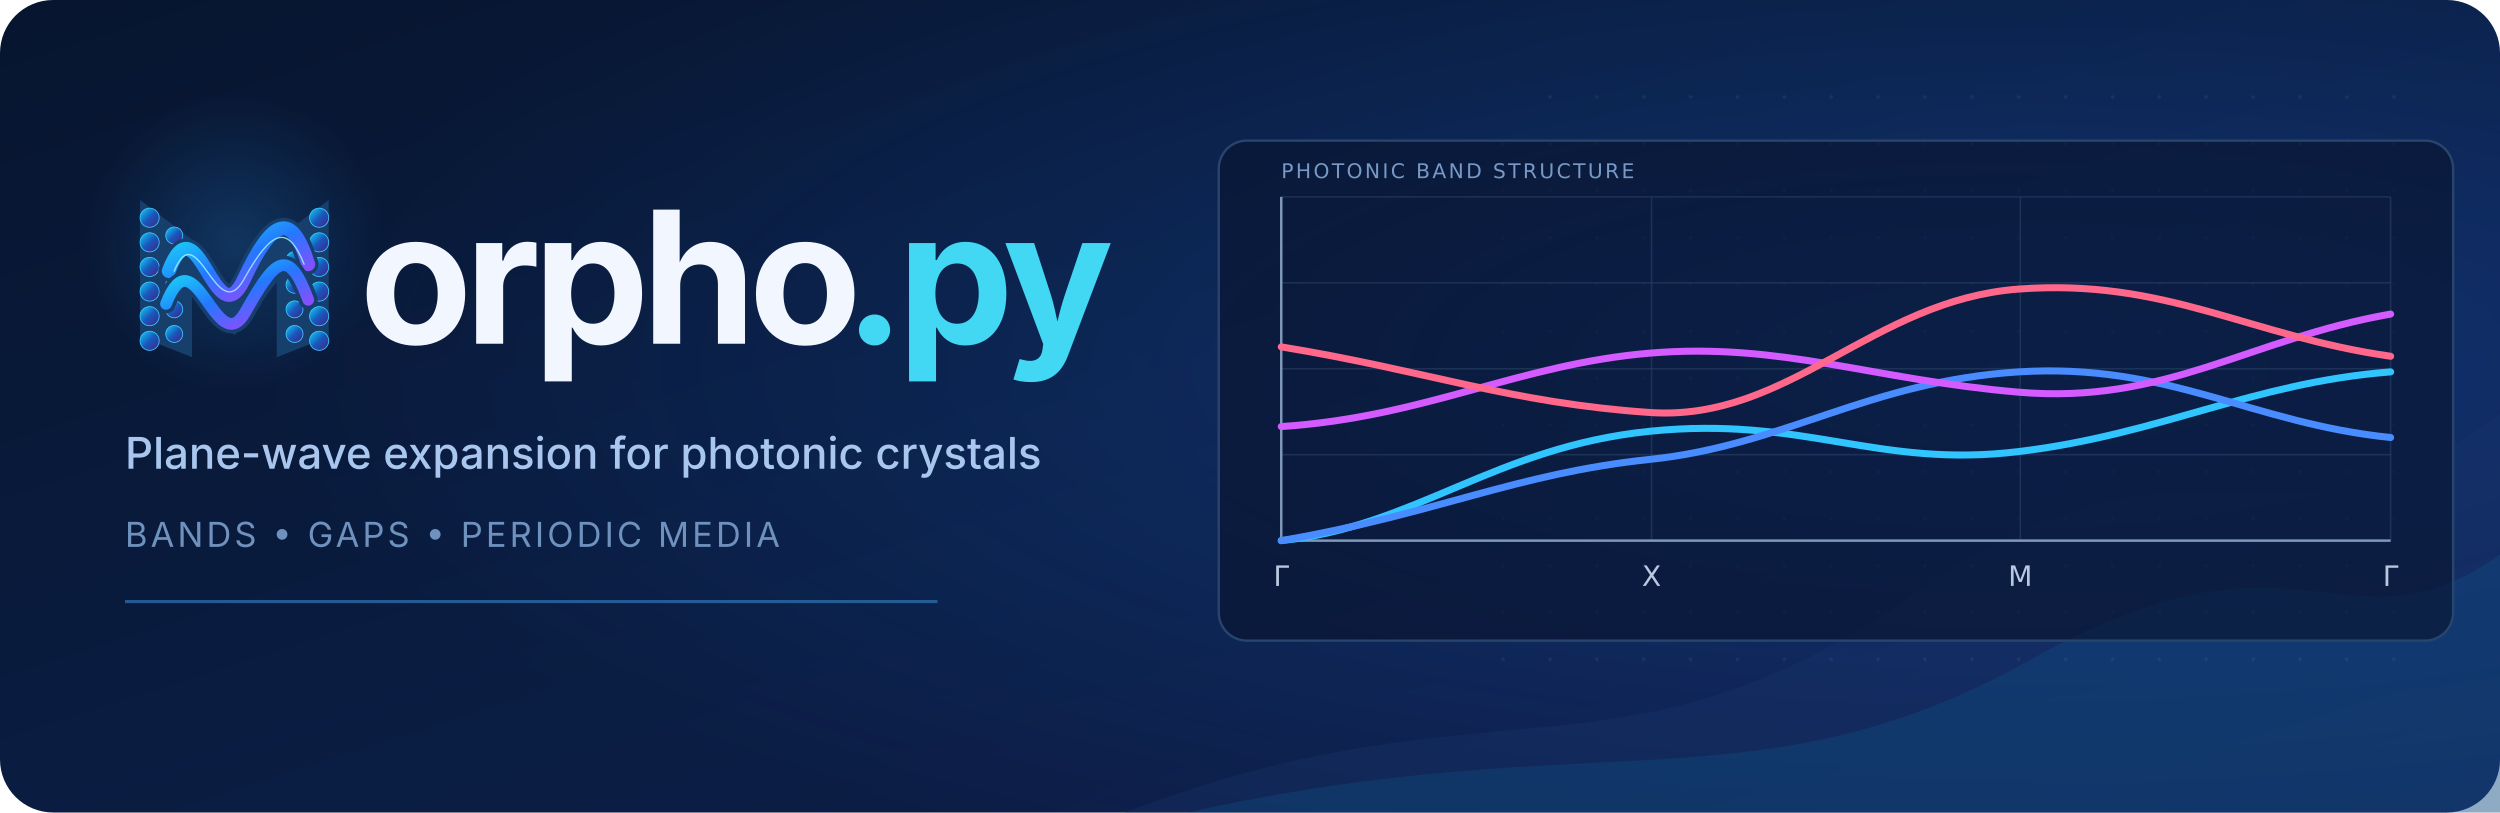
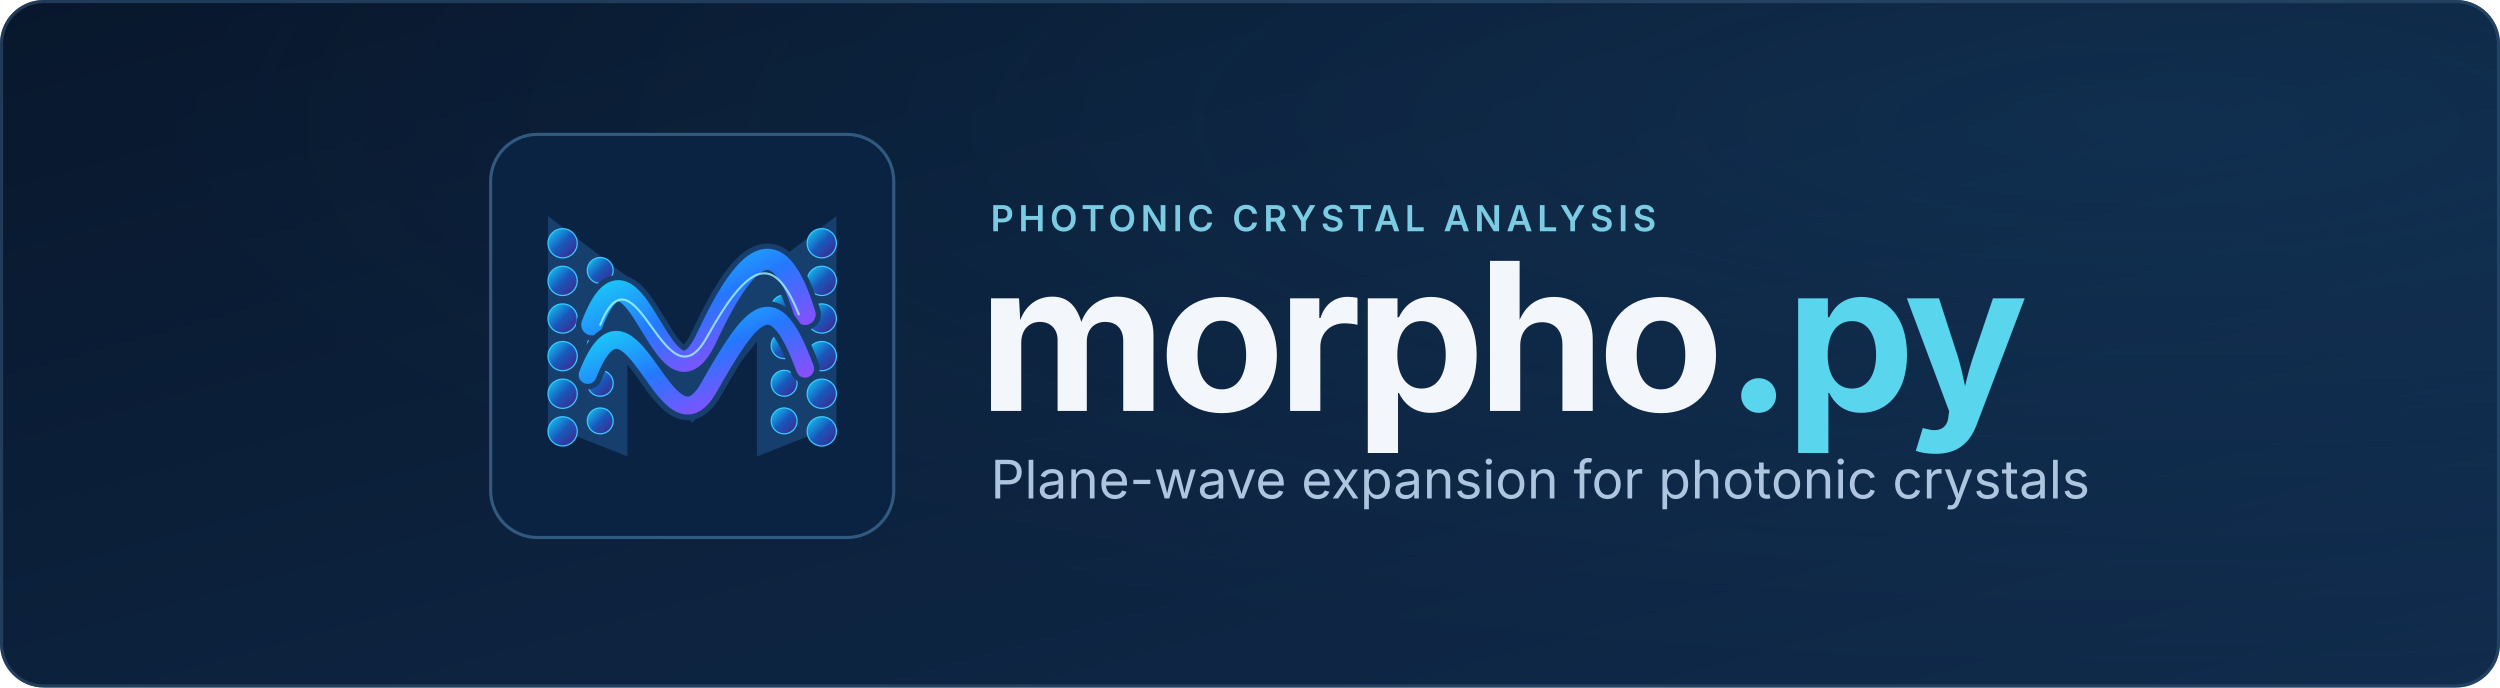
- <svg xmlns="http://www.w3.org/2000/svg" viewBox="0 0 1600 520" role="img" aria-labelledby="banner-title banner-description">
+ <svg xmlns="http://www.w3.org/2000/svg" viewBox="0 0 1600 440" role="img" aria-labelledby="banner-title banner-description">
  <defs>
-     <linearGradient id="banner-background" x1="0" y1="0" x2="1" y2="1">
-       <stop offset="0" stop-color="#07152f" />
-       <stop offset="0.55" stop-color="#0a1d42" />
-       <stop offset="1" stop-color="#111d4c" />
+     <linearGradient id="background" x1="0" y1="0" x2="1" y2="1">
+       <stop stop-color="#08172c" />
+       <stop offset="1" stop-color="#102b4c" />
    </linearGradient>
-     <radialGradient id="banner-glow" cx="0.8" cy="0.45" r="0.7">
-       <stop offset="0" stop-color="#2478ff" stop-opacity="0.24" />
-       <stop offset="1" stop-color="#2478ff" stop-opacity="0" />
+     <radialGradient id="glow" cx="0.86" cy="0.18" r="0.8">
+       <stop stop-color="#2572ad" stop-opacity="0.16" />
+       <stop offset="1" stop-color="#2572ad" stop-opacity="0" />
    </radialGradient>
-     <radialGradient id="logo-glow" cx="0.5" cy="0.5" r="0.5">
-       <stop offset="0" stop-color="#267ecb" stop-opacity="0.28" />
-       <stop offset="1" stop-color="#267ecb" stop-opacity="0" />
-     </radialGradient>
-     <pattern id="dot-grid" width="30" height="30" patternUnits="userSpaceOnUse">
-       <circle cx="2" cy="2" r="1.1" fill="#a6c9ff" opacity="0.16" />
-     </pattern>
+     <linearGradient id="wave" x1="0" y1="0" x2="1" y2="1">
+       <stop stop-color="#16e6f4" />
+       <stop offset=".48" stop-color="#2478ff" />
+       <stop offset="1" stop-color="#b93aff" />
+     </linearGradient>
+     <linearGradient id="rod" x1="0" y1="0" x2="1" y2="1">
+       <stop stop-color="#12cffa" />
+       <stop offset=".5" stop-color="#1958bb" />
+       <stop offset="1" stop-color="#452087" />
+     </linearGradient>
  </defs>
-   <rect width="1600" height="520" rx="34" fill="url(#banner-background)" />
-   <rect width="1600" height="520" rx="34" fill="url(#banner-glow)" />
-   <path d="M 720 520 C 955 430, 1040 510, 1225 380 S 1450 375, 1600 265 L 1600 520 Z" fill="#16346a" opacity="0.34" />
-   <path d="M 760 520 C 1020 462, 1125 520, 1300 422 S 1500 425, 1600 355 L 1600 520 Z" fill="#0c6da5" opacity="0.2" />
-   <rect x="960" y="58" width="590" height="390" rx="24" fill="url(#dot-grid)" opacity="0.5" />
-   <ellipse cx="150" cy="155" rx="96" ry="96" fill="url(#logo-glow)" />
-   <svg x="80" y="116" width="140" height="123" viewBox="100 150 800 680" role="img" aria-label="morpho.py logo mark used as the initial m">
-     <defs>
-       <linearGradient id="wave" x1="0" y1="0" x2="1" y2="1">
-         <stop stop-color="#16e6f4" />
-         <stop offset=".48" stop-color="#2478ff" />
-         <stop offset="1" stop-color="#b93aff" />
-       </linearGradient>
-       <linearGradient id="rod" x1="0" y1="0" x2="1" y2="1">
-         <stop stop-color="#12cffa" />
-         <stop offset=".5" stop-color="#1958bb" />
-         <stop offset="1" stop-color="#452087" />
-       </linearGradient>
-       <linearGradient id="py" x1="0" y1="0" x2="1" y2="0">
-         <stop stop-color="#11bff7" />
-         <stop offset="1" stop-color="#a52ff5" />
-       </linearGradient>
-     </defs>
-     <g transform="translate(0 12)">
-       <path d="M155 195 L345 340 L500 545 L655 340 L845 195 L845 695 L655 770 L655 495 L500 690 L345 495 L345 770 L155 695Z" fill="#173f6d" opacity=".98" />
-       <g fill="url(#rod)" stroke="#39caff" stroke-width="3">
-         <circle cx="190" cy="260" r="35" />
-         <circle cx="190" cy="350" r="35" />
-         <circle cx="190" cy="440" r="35" />
-         <circle cx="190" cy="530" r="35" />
-         <circle cx="190" cy="620" r="35" />
-         <circle cx="190" cy="710" r="35" />
-         <circle cx="280" cy="325" r="31" />
-         <circle cx="280" cy="415" r="31" />
-         <circle cx="280" cy="505" r="31" />
-         <circle cx="280" cy="595" r="31" />
-         <circle cx="280" cy="685" r="31" />
-         <circle cx="810" cy="260" r="35" />
-         <circle cx="810" cy="350" r="35" />
-         <circle cx="810" cy="440" r="35" />
-         <circle cx="810" cy="530" r="35" />
-         <circle cx="810" cy="620" r="35" />
-         <circle cx="810" cy="710" r="35" />
-         <circle cx="720" cy="325" r="31" />
-         <circle cx="720" cy="415" r="31" />
-         <circle cx="720" cy="505" r="31" />
-         <circle cx="720" cy="595" r="31" />
-         <circle cx="720" cy="685" r="31" />
+   <rect width="1600" height="440" rx="28" fill="url(#background)" />
+   <rect width="1600" height="440" rx="28" fill="url(#glow)" />
+   <rect x="1" y="1" width="1598" height="438" rx="27" fill="none" stroke="#315274" stroke-opacity=".6" stroke-width="2" />
+   <g transform="translate(240 0)">
+     <rect x="74" y="86" width="258" height="258" rx="30" fill="#0b2342" stroke="#315a80" stroke-width="2" />
+     <svg x="96" y="104" width="214" height="220" viewBox="100 150 800 680" aria-hidden="true">
+       <g transform="translate(0 12)">
+         <path d="M155 195 L345 340 L500 545 L655 340 L845 195 L845 695 L655 770 L655 495 L500 690 L345 495 L345 770 L155 695Z" fill="#173f6d" />
+         <g fill="url(#rod)" stroke="#39caff" stroke-width="3">
+           <circle cx="190" cy="260" r="35" />
+           <circle cx="190" cy="350" r="35" />
+           <circle cx="190" cy="440" r="35" />
+           <circle cx="190" cy="530" r="35" />
+           <circle cx="190" cy="620" r="35" />
+           <circle cx="190" cy="710" r="35" />
+           <circle cx="280" cy="325" r="31" />
+           <circle cx="280" cy="415" r="31" />
+           <circle cx="280" cy="505" r="31" />
+           <circle cx="280" cy="595" r="31" />
+           <circle cx="280" cy="685" r="31" />
+           <circle cx="810" cy="260" r="35" />
+           <circle cx="810" cy="350" r="35" />
+           <circle cx="810" cy="440" r="35" />
+           <circle cx="810" cy="530" r="35" />
+           <circle cx="810" cy="620" r="35" />
+           <circle cx="810" cy="710" r="35" />
+           <circle cx="720" cy="325" r="31" />
+           <circle cx="720" cy="415" r="31" />
+           <circle cx="720" cy="505" r="31" />
+           <circle cx="720" cy="595" r="31" />
+           <circle cx="720" cy="685" r="31" />
+         </g>
+         <g fill="none" stroke-linecap="round">
+           <path d="M260 455 C365 180 430 710 535 485 S710 235 770 430" stroke="#173f6d" stroke-width="76" />
+           <path d="M260 455 C365 180 430 710 535 485 S710 235 770 430" stroke="url(#wave)" stroke-width="51" />
+           <path d="M250 575 C355 305 435 790 540 605 S695 355 770 560" stroke="#173f6d" stroke-width="70" />
+           <path d="M250 575 C355 305 435 790 540 605 S695 355 770 560" stroke="url(#wave)" stroke-width="43" />
+           <path d="M280 455 C365 245 435 665 535 485 S695 280 755 430" stroke="#a6f9ff" stroke-width="5" opacity=".8" />
+         </g>
      </g>
-       <g fill="none" stroke-linecap="round">
-         <path d="M260 455 C365 180 430 710 535 485 S710 235 770 430" stroke="#173f6d" stroke-width="76" />
-         <path d="M260 455 C365 180 430 710 535 485 S710 235 770 430" stroke="url(#wave)" stroke-width="51" />
-         <path d="M250 575 C355 305 435 790 540 605 S695 355 770 560" stroke="#173f6d" stroke-width="70" />
-         <path d="M250 575 C355 305 435 790 540 605 S695 355 770 560" stroke="url(#wave)" stroke-width="43" />
-         <path d="M280 455 C365 245 435 665 535 485 S695 280 755 430" stroke="#a6f9ff" stroke-width="5" opacity=".8" />
-       </g>
-     </g>
-   </svg>
-   <text x="230" y="220" fill="#f1f6ff" font-family="Inter, DejaVu Sans, Arial, sans-serif" font-size="118" font-weight="750" letter-spacing="-5">orpho</text>
-   <text x="540" y="220" fill="#42d8f4" font-family="Inter, DejaVu Sans, Arial, sans-serif" font-size="118" font-weight="750" letter-spacing="-5">.py</text>
-   <text x="80" y="300" fill="#a9c7ee" font-family="Inter, DejaVu Sans, Arial, sans-serif" font-size="28" font-weight="500">Plane-wave expansion for photonic crystals</text>
-   <text x="80" y="350" fill="#6f91bd" font-family="Inter, DejaVu Sans, Arial, sans-serif" font-size="22" letter-spacing="2">BANDS  •  GAPS  •  PERIODIC MEDIA</text>
-   <path d="M 80 385 H 600" stroke="#2b6aa7" stroke-width="2" opacity="0.8" />
-   <rect x="780" y="90" width="790" height="320" rx="18" fill="#08142e" fill-opacity="0.63" stroke="#28456e" stroke-width="1.5" />
-   <g transform="translate(820 126)">
-     <path d="M 0 0 H 710" stroke="#294367" stroke-width="1" opacity="0.55" />
-     <path d="M 0 55 H 710" stroke="#294367" stroke-width="1" opacity="0.55" />
-     <path d="M 0 110 H 710" stroke="#294367" stroke-width="1" opacity="0.55" />
-     <path d="M 0 165 H 710" stroke="#294367" stroke-width="1" opacity="0.55" />
-     <path d="M 0 220 H 710" stroke="#294367" stroke-width="1" opacity="0.55" />
-     <path d="M 0 0 V 220" stroke="#294367" stroke-width="1" opacity="0.55" />
-     <path d="M 237 0 V 220" stroke="#294367" stroke-width="1" opacity="0.55" />
-     <path d="M 473 0 V 220" stroke="#294367" stroke-width="1" opacity="0.55" />
-     <path d="M 710 0 V 220" stroke="#294367" stroke-width="1" opacity="0.55" />
-     <path d="M 0 220 H 710 M 0 0 V 220" stroke="#91aacb" stroke-width="1.6" opacity="0.85" />
-     <path d="M 0 220 C 86 211 137 160 236 150 S 381 174 472 163 S 621 119 710 112" fill="none" stroke="#31c5ff" stroke-width="4.5" stroke-linecap="round" stroke-linejoin="round" />
-     <path d="M 0 220 C 99 203 150 177 236 168 S 376 118 472 112 S 621 145 710 154" fill="none" stroke="#498cff" stroke-width="4.5" stroke-linecap="round" stroke-linejoin="round" />
-     <path d="M 0 147 C 92 141 152 107 236 100 S 378 117 472 125 S 619 91 710 75" fill="none" stroke="#d35bff" stroke-width="4.5" stroke-linecap="round" stroke-linejoin="round" />
-     <path d="M 0 96 C 92 111 147 132 236 138 S 378 66 472 59 S 619 89 710 102" fill="none" stroke="#ff688b" stroke-width="4.5" stroke-linecap="round" stroke-linejoin="round" />
-     <text x="0" y="249" fill="#b7c8e0" font-family="DejaVu Sans, Arial, sans-serif" font-size="18" text-anchor="middle">Γ</text>
-     <text x="237" y="249" fill="#b7c8e0" font-family="DejaVu Sans, Arial, sans-serif" font-size="18" text-anchor="middle">X</text>
-     <text x="473" y="249" fill="#b7c8e0" font-family="DejaVu Sans, Arial, sans-serif" font-size="18" text-anchor="middle">M</text>
-     <text x="710" y="249" fill="#b7c8e0" font-family="DejaVu Sans, Arial, sans-serif" font-size="18" text-anchor="middle">Γ</text>
-     <text x="0" y="-12" fill="#7899c5" font-family="DejaVu Sans, Arial, sans-serif" font-size="13" letter-spacing="1.5">PHOTONIC BAND STRUCTURE</text>
+     </svg>
+     <text x="394" y="148" fill="#7bcce3" font-family="Inter, DejaVu Sans, Arial, sans-serif" font-size="23" font-weight="600" letter-spacing="3">PHOTONIC CRYSTAL ANALYSIS</text>
+     <text x="386" y="263" fill="#f3f7fc" font-family="Inter, DejaVu Sans, Arial, sans-serif" font-size="132" font-weight="750" letter-spacing="-5">morpho<tspan fill="#59d6ed">.py</tspan>
+     </text>
+     <text x="394" y="319" fill="#aec5df" font-family="Inter, DejaVu Sans, Arial, sans-serif" font-size="34" font-weight="400">Plane-wave expansion for photonic crystals</text>
  </g>
</svg>
